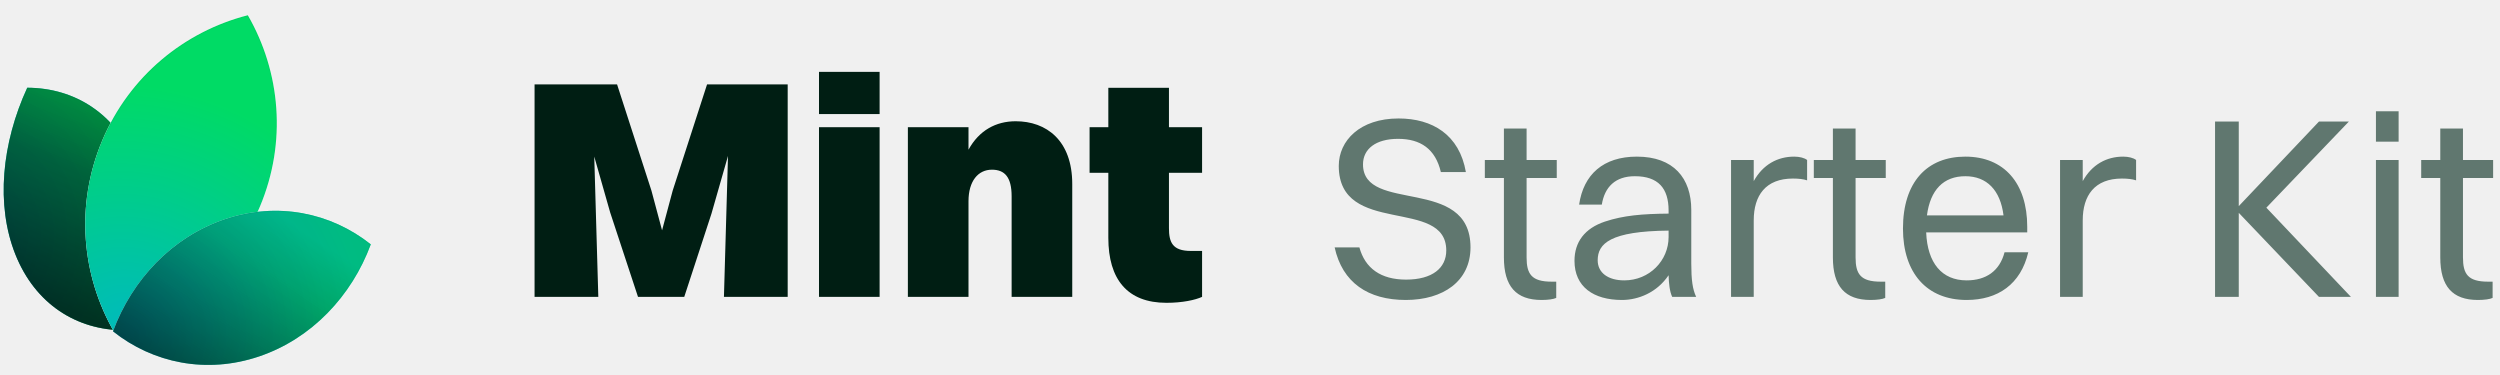
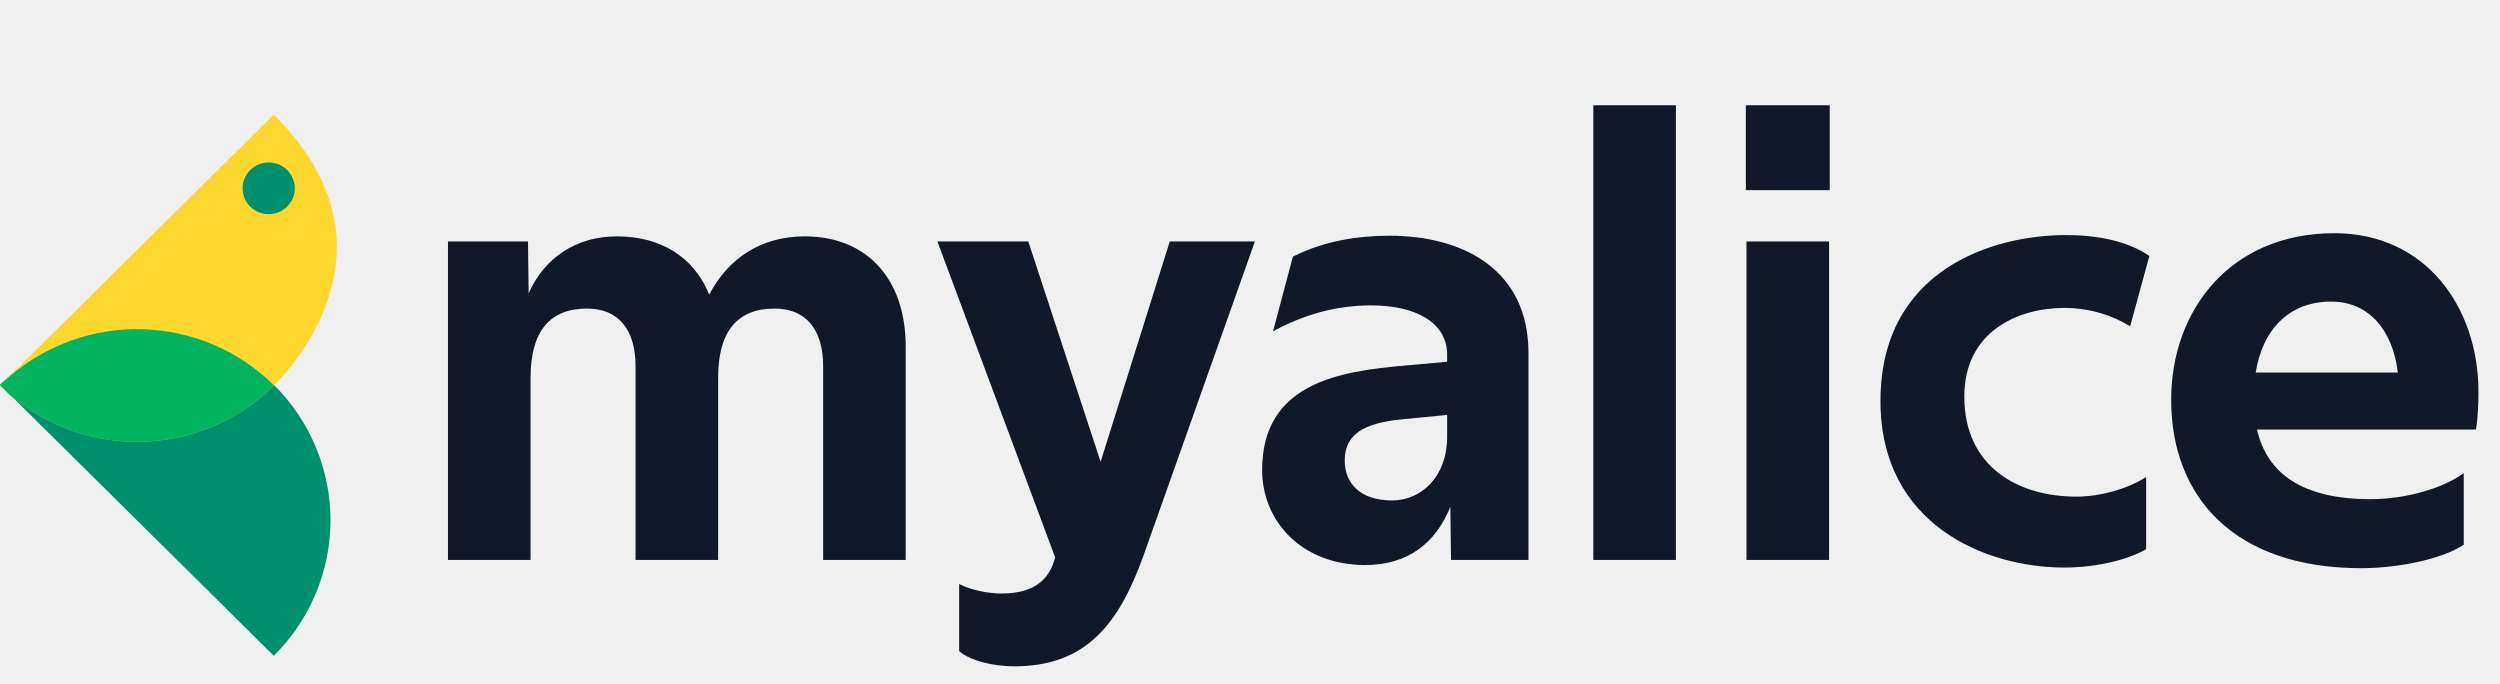
- <svg xmlns="http://www.w3.org/2000/svg" width="160" height="24" viewBox="0 0 160 24" fill="none">
-   <path d="M7.953 21.139C4.896 21.13 2.255 19.458 0.987 16.29C-0.28 13.121 0.109 9.163 1.744 5.615C4.801 5.624 7.442 7.296 8.71 10.465C9.977 13.633 9.588 17.591 7.953 21.139Z" fill="white" />
-   <path d="M7.953 21.139C4.896 21.13 2.255 19.458 0.987 16.29C-0.28 13.121 0.109 9.163 1.744 5.615C4.801 5.624 7.442 7.296 8.71 10.465C9.977 13.633 9.588 17.591 7.953 21.139Z" fill="url(#paint0_radial_115_86)" />
-   <path d="M7.953 21.139C4.896 21.13 2.255 19.458 0.987 16.29C-0.28 13.121 0.109 9.163 1.744 5.615C4.801 5.624 7.442 7.296 8.71 10.465C9.977 13.633 9.588 17.591 7.953 21.139Z" fill="black" fill-opacity="0.5" style="mix-blend-mode:hard-light" />
-   <path d="M7.953 21.139C4.896 21.13 2.255 19.458 0.987 16.29C-0.28 13.121 0.109 9.163 1.744 5.615C4.801 5.624 7.442 7.296 8.71 10.465C9.977 13.633 9.588 17.591 7.953 21.139Z" fill="url(#paint1_linear_115_86)" fill-opacity="0.5" style="mix-blend-mode:hard-light" />
-   <path d="M7.935 21.111C4.897 21.096 2.274 19.431 1.013 16.279C-0.248 13.124 0.136 9.182 1.762 5.643C4.8 5.659 7.423 7.324 8.684 10.476C9.945 13.63 9.561 17.572 7.935 21.111Z" stroke="url(#paint2_linear_115_86)" stroke-opacity="0.05" stroke-width="0.056" />
-   <path d="M7.31 21.257C11.354 20.221 14.884 17.375 16.628 13.236C18.373 9.097 17.945 4.587 15.86 0.976C11.816 2.012 8.287 4.858 6.542 8.998C4.797 13.137 5.225 17.646 7.31 21.257Z" fill="white" />
-   <path d="M7.31 21.257C11.354 20.221 14.884 17.375 16.628 13.236C18.373 9.097 17.945 4.587 15.86 0.976C11.816 2.012 8.287 4.858 6.542 8.998C4.797 13.137 5.225 17.646 7.31 21.257Z" fill="url(#paint3_radial_115_86)" />
-   <path d="M16.602 13.225C14.864 17.349 11.351 20.187 7.324 21.225C5.253 17.624 4.829 13.132 6.568 9.009C8.306 4.885 11.819 2.047 15.846 1.009C17.918 4.61 18.341 9.101 16.602 13.225Z" stroke="url(#paint4_linear_115_86)" stroke-opacity="0.05" stroke-width="0.056" />
-   <path d="M7.234 21.207C9.789 23.237 13.21 23.951 16.577 22.814C19.944 21.677 22.506 18.945 23.73 15.638C21.175 13.608 17.754 12.894 14.387 14.031C11.02 15.168 8.458 17.901 7.234 21.207Z" fill="white" />
-   <path d="M7.234 21.207C9.789 23.237 13.21 23.951 16.577 22.814C19.944 21.677 22.506 18.945 23.73 15.638C21.175 13.608 17.754 12.894 14.387 14.031C11.02 15.168 8.458 17.901 7.234 21.207Z" fill="url(#paint5_radial_115_86)" />
-   <path d="M7.234 21.207C9.789 23.237 13.21 23.951 16.577 22.814C19.944 21.677 22.506 18.945 23.73 15.638C21.175 13.608 17.754 12.894 14.387 14.031C11.02 15.168 8.458 17.901 7.234 21.207Z" fill="black" fill-opacity="0.2" style="mix-blend-mode:hard-light" />
-   <path d="M7.234 21.207C9.789 23.237 13.21 23.951 16.577 22.814C19.944 21.677 22.506 18.945 23.73 15.638C21.175 13.608 17.754 12.894 14.387 14.031C11.02 15.168 8.458 17.901 7.234 21.207Z" fill="url(#paint6_linear_115_86)" fill-opacity="0.5" style="mix-blend-mode:hard-light" />
-   <path d="M16.568 22.787C13.218 23.918 9.814 23.212 7.267 21.198C8.492 17.907 11.044 15.189 14.396 14.058C17.747 12.927 21.15 13.633 23.697 15.648C22.472 18.938 19.92 21.656 16.568 22.787Z" stroke="url(#paint7_linear_115_86)" stroke-opacity="0.05" stroke-width="0.056" />
-   <path d="M34.212 19V5.4H39.492L41.692 12.2L42.372 14.74L43.052 12.2L45.252 5.4H50.412V19H46.332L46.592 9.98L45.532 13.68L43.792 19H40.832L39.052 13.6L38.032 10.02L38.292 19H34.212ZM52.416 7.3V4.6H56.295V7.3H52.416ZM52.416 19V8.14H56.295V19H52.416ZM58.104 19V8.14H61.984V9.58C62.664 8.34 63.744 7.76 65.004 7.76C66.964 7.76 68.624 8.98 68.624 11.78V19H64.744V12.56C64.744 11.34 64.304 10.86 63.484 10.86C62.604 10.86 61.984 11.58 61.984 12.88V19H58.104ZM70.933 15.22V11.06H69.733V8.14H70.933V5.62H74.813V8.14H76.933V11.06H74.813V14.6C74.813 15.5 75.033 16.06 76.213 16.06H76.933V19C76.493 19.2 75.673 19.38 74.653 19.38C72.153 19.38 70.933 17.88 70.933 15.22Z" fill="#001E13" />
-   <path d="M87.232 10.519C87.232 13.687 94.112 11.229 94.112 15.832C94.112 17.994 92.364 19.198 89.971 19.198C87.562 19.198 85.912 18.093 85.417 15.832H87.001C87.364 17.169 88.371 17.895 89.987 17.895C91.671 17.895 92.561 17.152 92.561 16.03C92.561 12.598 85.681 15.155 85.681 10.618C85.681 9.001 87.034 7.582 89.509 7.582C91.671 7.582 93.403 8.621 93.816 11.014H92.215C91.868 9.529 90.912 8.886 89.476 8.886C88.057 8.886 87.232 9.529 87.232 10.519ZM96.25 16.476V11.393H95.029V10.239H96.25V8.226H97.702V10.239H99.632V11.393H97.702V16.476C97.702 17.532 98.015 18.026 99.302 18.026H99.599V19.066C99.434 19.148 99.071 19.198 98.659 19.198C97.025 19.198 96.25 18.323 96.25 16.476ZM102.516 13.093H101.064C101.345 11.162 102.615 10.024 104.76 10.024C107.103 10.024 108.242 11.393 108.242 13.44V16.888C108.242 17.895 108.324 18.521 108.555 19H107.021C106.856 18.654 106.806 18.142 106.79 17.614C106.047 18.72 104.859 19.198 103.803 19.198C101.988 19.198 100.767 18.357 100.767 16.69C100.767 15.486 101.427 14.611 102.714 14.182C103.902 13.786 105.107 13.687 106.79 13.671V13.473C106.79 12.053 106.13 11.278 104.628 11.278C103.374 11.278 102.698 11.971 102.516 13.093ZM102.252 16.657C102.252 17.465 102.929 17.944 103.952 17.944C105.569 17.944 106.79 16.674 106.79 15.172V14.759C103.061 14.793 102.252 15.585 102.252 16.657ZM110.787 19V10.239H112.239V11.591C112.833 10.519 113.774 10.024 114.83 10.024C115.176 10.024 115.49 10.107 115.655 10.239V11.542C115.407 11.46 115.094 11.427 114.747 11.427C112.998 11.427 112.239 12.515 112.239 14.1V19H110.787ZM117.305 16.476V11.393H116.084V10.239H117.305V8.226H118.757V10.239H120.688V11.393H118.757V16.476C118.757 17.532 119.071 18.026 120.358 18.026H120.655V19.066C120.49 19.148 120.127 19.198 119.714 19.198C118.081 19.198 117.305 18.323 117.305 16.476ZM129.809 16.145C129.33 18.192 127.862 19.198 125.865 19.198C123.324 19.198 121.79 17.482 121.79 14.627C121.79 11.658 123.324 10.024 125.783 10.024C128.258 10.024 129.743 11.723 129.743 14.512V14.875H123.275C123.357 16.838 124.281 17.944 125.865 17.944C127.103 17.944 127.977 17.35 128.291 16.145H129.809ZM125.783 11.278C124.38 11.278 123.539 12.152 123.324 13.786H128.225C128.027 12.169 127.152 11.278 125.783 11.278ZM131.843 19V10.239H133.295V11.591C133.889 10.519 134.829 10.024 135.885 10.024C136.232 10.024 136.545 10.107 136.71 10.239V11.542C136.463 11.46 136.149 11.427 135.803 11.427C134.054 11.427 133.295 12.515 133.295 14.1V19H131.843ZM141.763 19V7.78H143.281V13.192L148.413 7.78H150.327L145.047 13.291L150.459 19H148.413L143.281 13.621V19H141.763ZM152.06 9.067V7.12H153.512V9.067H152.06ZM152.06 19V10.239H153.512V19H152.06ZM156.178 16.476V11.393H154.957V10.239H156.178V8.226H157.63V10.239H159.56V11.393H157.63V16.476C157.63 17.532 157.943 18.026 159.23 18.026H159.527V19.066C159.362 19.148 158.999 19.198 158.587 19.198C156.953 19.198 156.178 18.323 156.178 16.476Z" fill="#002719" fill-opacity="0.6" />
-   <defs>
-     <radialGradient id="paint0_radial_115_86" cx="0" cy="0" r="1" gradientUnits="userSpaceOnUse" gradientTransform="translate(-3.00503 15.023) rotate(-10.029) scale(17.9572 17.784)">
-       <stop stop-color="#00B0BB" />
-       <stop offset="1" stop-color="#00DB65" />
-     </radialGradient>
-     <linearGradient id="paint1_linear_115_86" x1="7.39" y1="4.813" x2="1.63" y2="18.689" gradientUnits="userSpaceOnUse">
-       <stop stop-color="#18E299" />
-       <stop offset="1" />
-     </linearGradient>
-     <linearGradient id="paint2_linear_115_86" x1="7.948" y1="8.016" x2="1.761" y2="18.746" gradientUnits="userSpaceOnUse">
-       <stop />
-       <stop offset="1" stop-opacity="0" />
-     </linearGradient>
-     <radialGradient id="paint3_radial_115_86" cx="0" cy="0" r="1" gradientUnits="userSpaceOnUse" gradientTransform="translate(8.11404 20.8822) rotate(-75.7542) scale(21.6246 23.7772)">
-       <stop stop-color="#00BBBB" />
-       <stop offset="0.713" stop-color="#00DB65" />
-     </radialGradient>
-     <linearGradient id="paint4_linear_115_86" x1="7.602" y1="5.871" x2="15.556" y2="16.372" gradientUnits="userSpaceOnUse">
-       <stop />
-       <stop offset="1" stop-opacity="0" />
-     </linearGradient>
-     <radialGradient id="paint5_radial_115_86" cx="0" cy="0" r="1" gradientUnits="userSpaceOnUse" gradientTransform="translate(7.84537 21.5181) rotate(-20.3525) scale(18.5603 17.32)">
-       <stop stop-color="#00B0BB" />
-       <stop offset="1" stop-color="#00DB65" />
-     </radialGradient>
-     <linearGradient id="paint6_linear_115_86" x1="16.808" y1="13.007" x2="10.041" y2="22.994" gradientUnits="userSpaceOnUse">
-       <stop stop-color="#00B1BC" />
-       <stop offset="1" />
-     </linearGradient>
-     <linearGradient id="paint7_linear_115_86" x1="16.808" y1="13.007" x2="14.169" y2="23.841" gradientUnits="userSpaceOnUse">
-       <stop />
-       <stop offset="1" stop-opacity="0" />
-     </linearGradient>
-   </defs>
+ <svg xmlns="http://www.w3.org/2000/svg" width="106" height="29" viewBox="0 0 106 29" fill="none">
+   <path d="M11.608 27.805C13.147 26.281 14.012 24.214 14.012 22.059C14.012 19.904 13.147 17.837 11.608 16.313C10.068 14.789 7.981 13.933 5.804 13.933C3.627 13.933 1.539 14.789 0 16.313L11.608 27.805Z" fill="#01906D" />
+   <path d="M0 16.352C1.54 17.875 3.627 18.731 5.804 18.731C7.98 18.731 10.068 17.875 11.608 16.352C12.46 15.508 17.168 10.364 11.608 4.86L0 16.352Z" fill="#FFD82F" />
+   <path d="M11.608 16.352V16.33C10.134 14.873 8.157 14.026 6.076 13.959C3.995 13.892 1.966 14.61 0.4 15.969L0 16.33L0.382 16.713C1.949 18.077 3.982 18.799 6.067 18.732C8.152 18.665 10.133 17.814 11.608 16.352Z" fill="#04B35F" />
+   <path d="M11.392 9.081C12.004 9.081 12.5 8.59 12.5 7.984C12.5 7.379 12.004 6.888 11.392 6.888C10.78 6.888 10.285 7.379 10.285 7.984C10.285 8.59 10.78 9.081 11.392 9.081Z" fill="#01906D" />
+   <path d="M18.994 23.742H22.496V16.009C22.496 14.023 23.337 13.083 24.884 13.083C26.242 13.083 26.947 13.996 26.947 15.526V23.742H30.449V16.009C30.449 14.023 31.291 13.083 32.838 13.083C34.195 13.083 34.901 13.996 34.901 15.526V23.742H38.402V14.694C38.402 11.874 36.801 10.022 34.114 10.022C32.295 10.022 30.883 10.935 30.069 12.492C29.445 10.935 28.06 10.022 26.16 10.022C24.45 10.022 23.093 10.908 22.414 12.438L22.387 10.237H18.994V23.742ZM39.745 10.237L44.739 23.634C44.495 24.601 43.816 25.165 42.459 25.165C41.916 25.165 41.183 25.03 40.668 24.762V27.608C41.129 28.011 42.106 28.252 43.002 28.252C46.015 28.252 47.426 26.507 48.485 23.554L53.208 10.237H49.598L46.666 19.58L43.599 10.237H39.745ZM57.016 19.526C57.016 18.426 57.803 17.942 59.432 17.781L61.359 17.593V18.533C61.359 20.198 60.273 21.218 59.025 21.218C57.641 21.218 57.016 20.466 57.016 19.526ZM64.807 14.962C64.807 11.472 62.092 9.995 58.916 9.995C57.586 9.995 56.148 10.21 54.818 10.881L53.976 14.049C55.306 13.324 56.69 12.948 58.129 12.948C60.029 12.948 61.359 13.673 61.359 15.043V15.338L59.568 15.499C56.826 15.741 53.514 16.224 53.514 19.929C53.514 22.104 55.197 23.957 57.885 23.957C59.676 23.957 60.871 23.044 61.495 21.486L61.522 23.742H64.807V14.962ZM67.557 23.742H71.059V4.464H67.557V23.742ZM74.052 23.742H77.553V10.237H74.052V23.742ZM74.024 8.062H77.58V4.464H74.024V8.062ZM90.318 13.835L91.133 10.854C90.4 10.344 89.259 9.968 87.576 9.968C84.482 9.968 79.732 11.445 79.732 17.003C79.732 22.265 84.21 24.064 87.522 24.064C89.042 24.064 90.372 23.661 90.996 23.285V20.225C90.21 20.735 89.042 21.057 88.038 21.057C85.568 21.057 83.287 19.795 83.287 16.815C83.287 14.049 85.568 13.056 87.522 13.056C88.608 13.056 89.585 13.378 90.318 13.835ZM104.463 23.097V20.064C103.567 20.708 102.02 21.164 100.5 21.164C97.677 21.164 96.13 20.117 95.696 18.211H104.979C105.06 17.781 105.087 17.11 105.087 16.627C105.087 13.002 102.835 9.888 98.98 9.888C94.555 9.888 92.058 13.163 92.058 16.949C92.058 21.084 94.745 24.091 100.12 24.091C101.586 24.091 103.486 23.742 104.463 23.097ZM101.667 15.794H95.641C95.94 13.942 97.079 12.787 98.844 12.787C100.419 12.787 101.45 13.969 101.667 15.794Z" fill="#111827" />
</svg>
